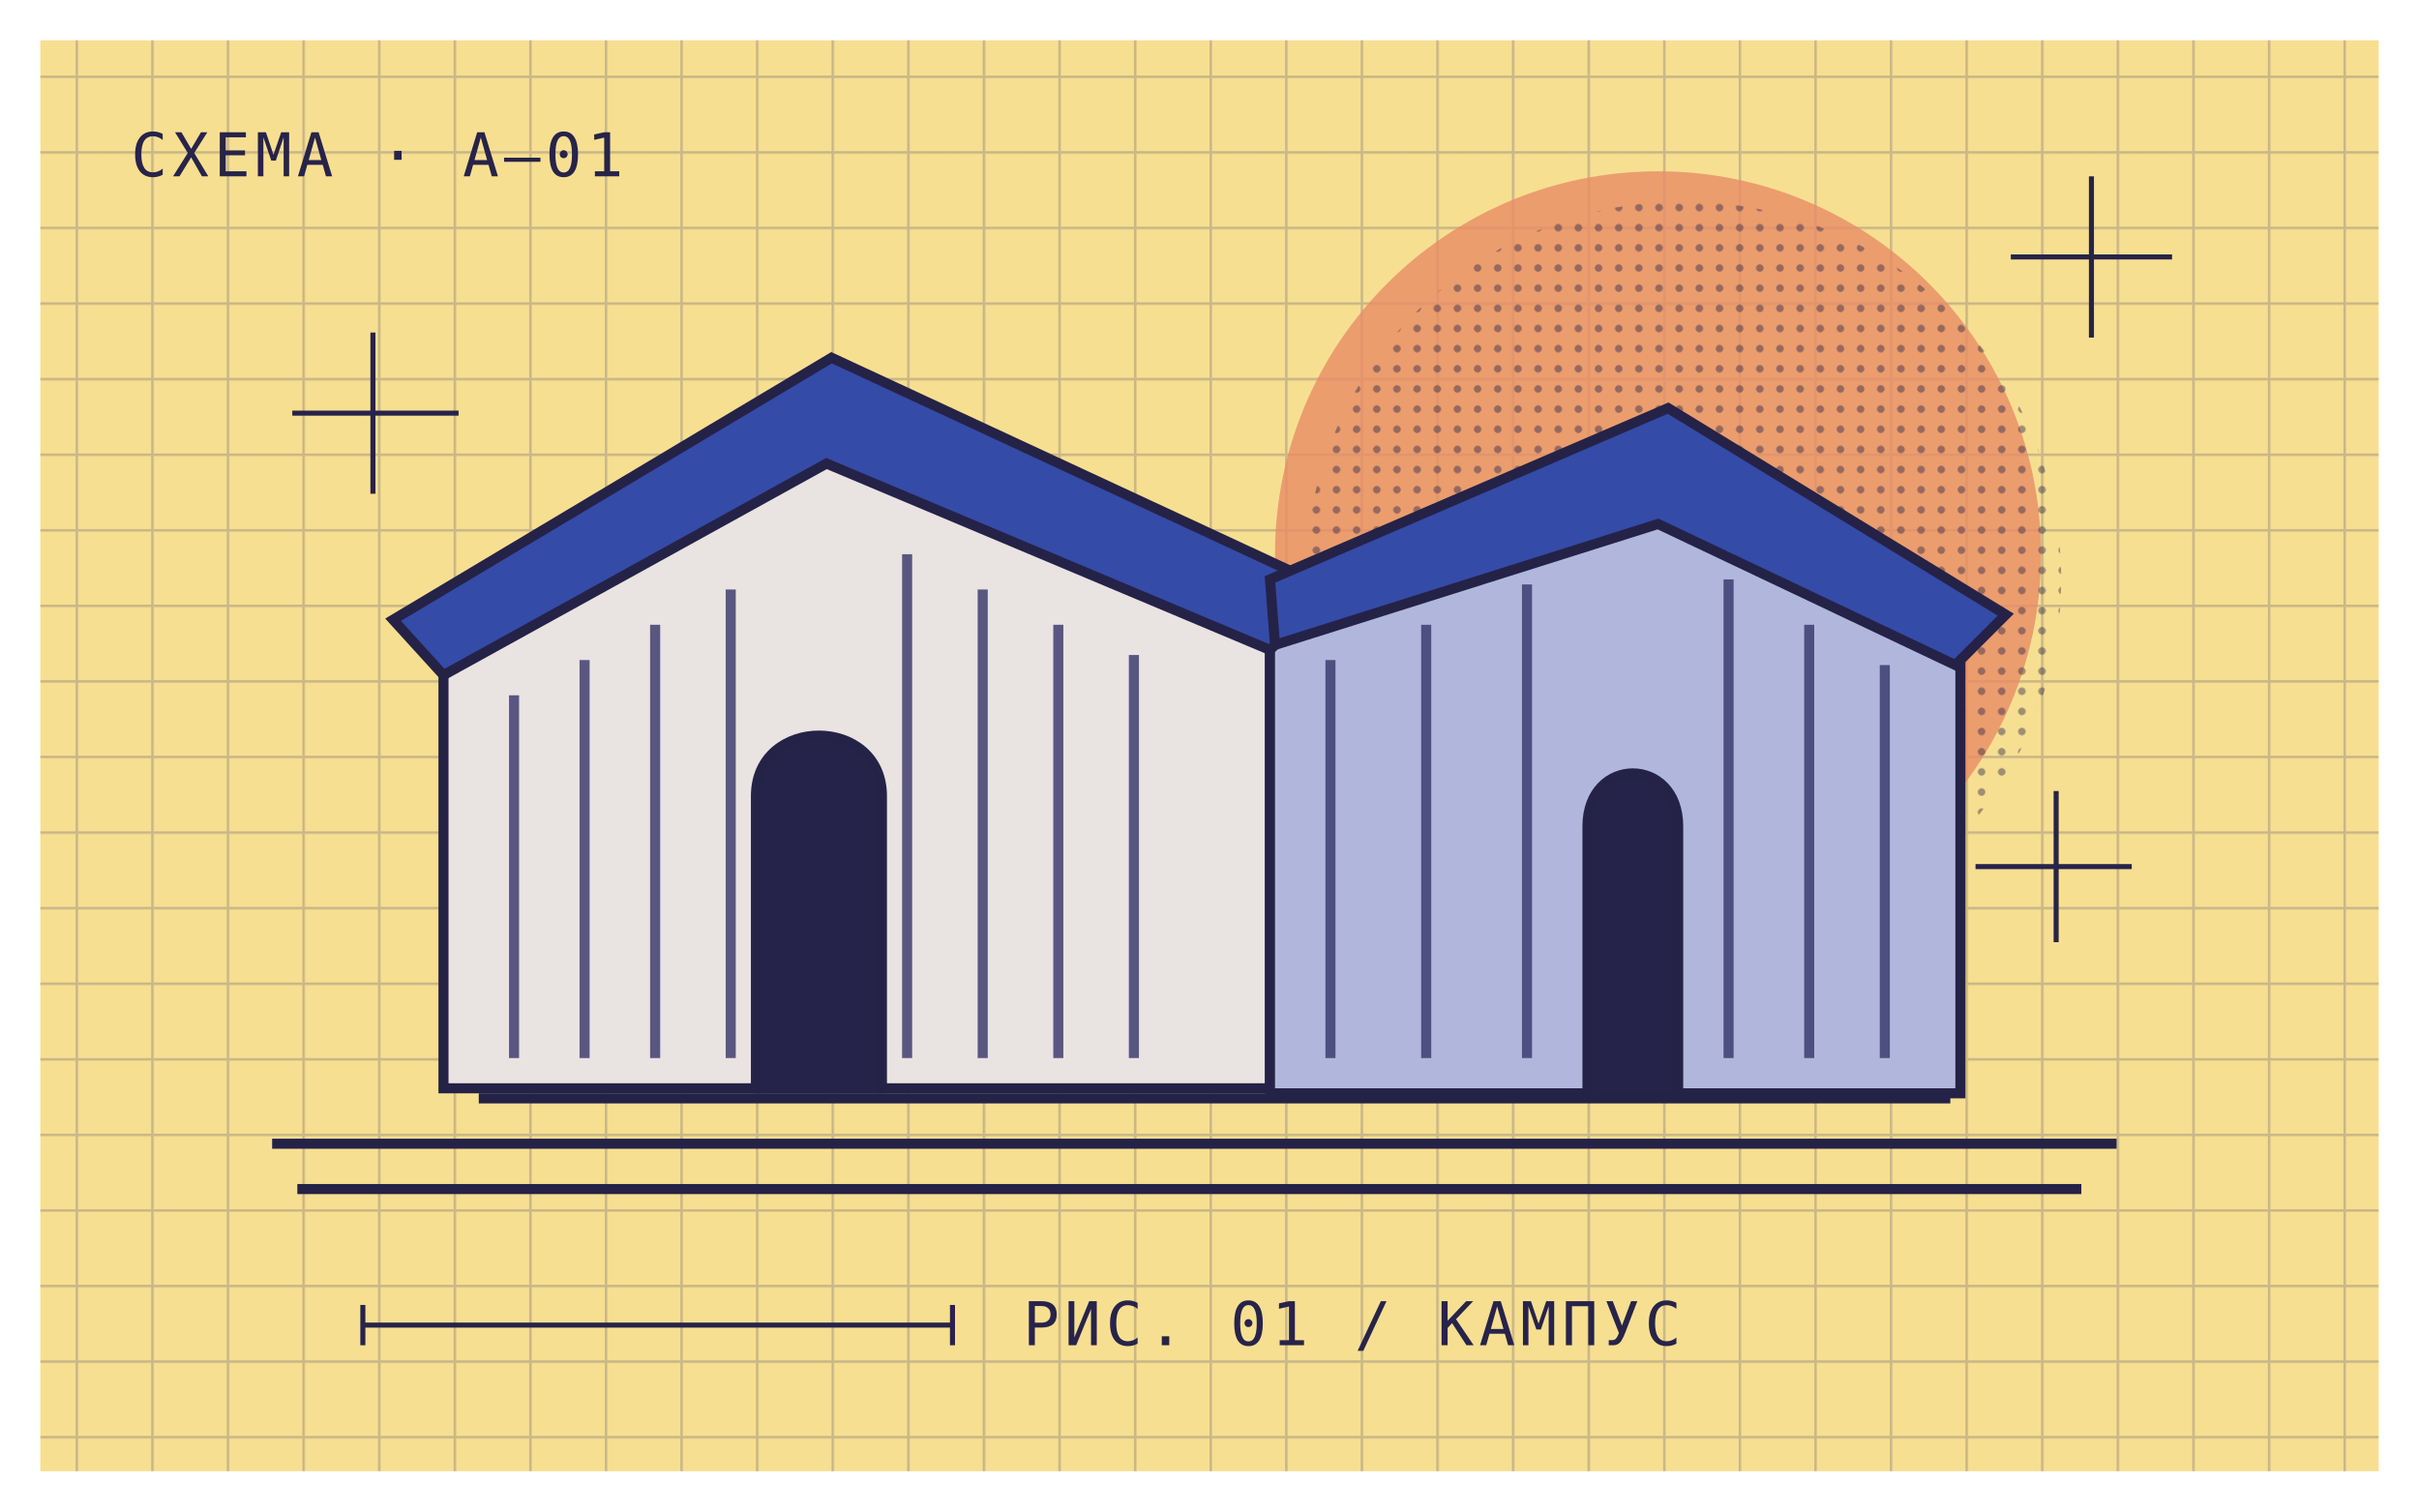
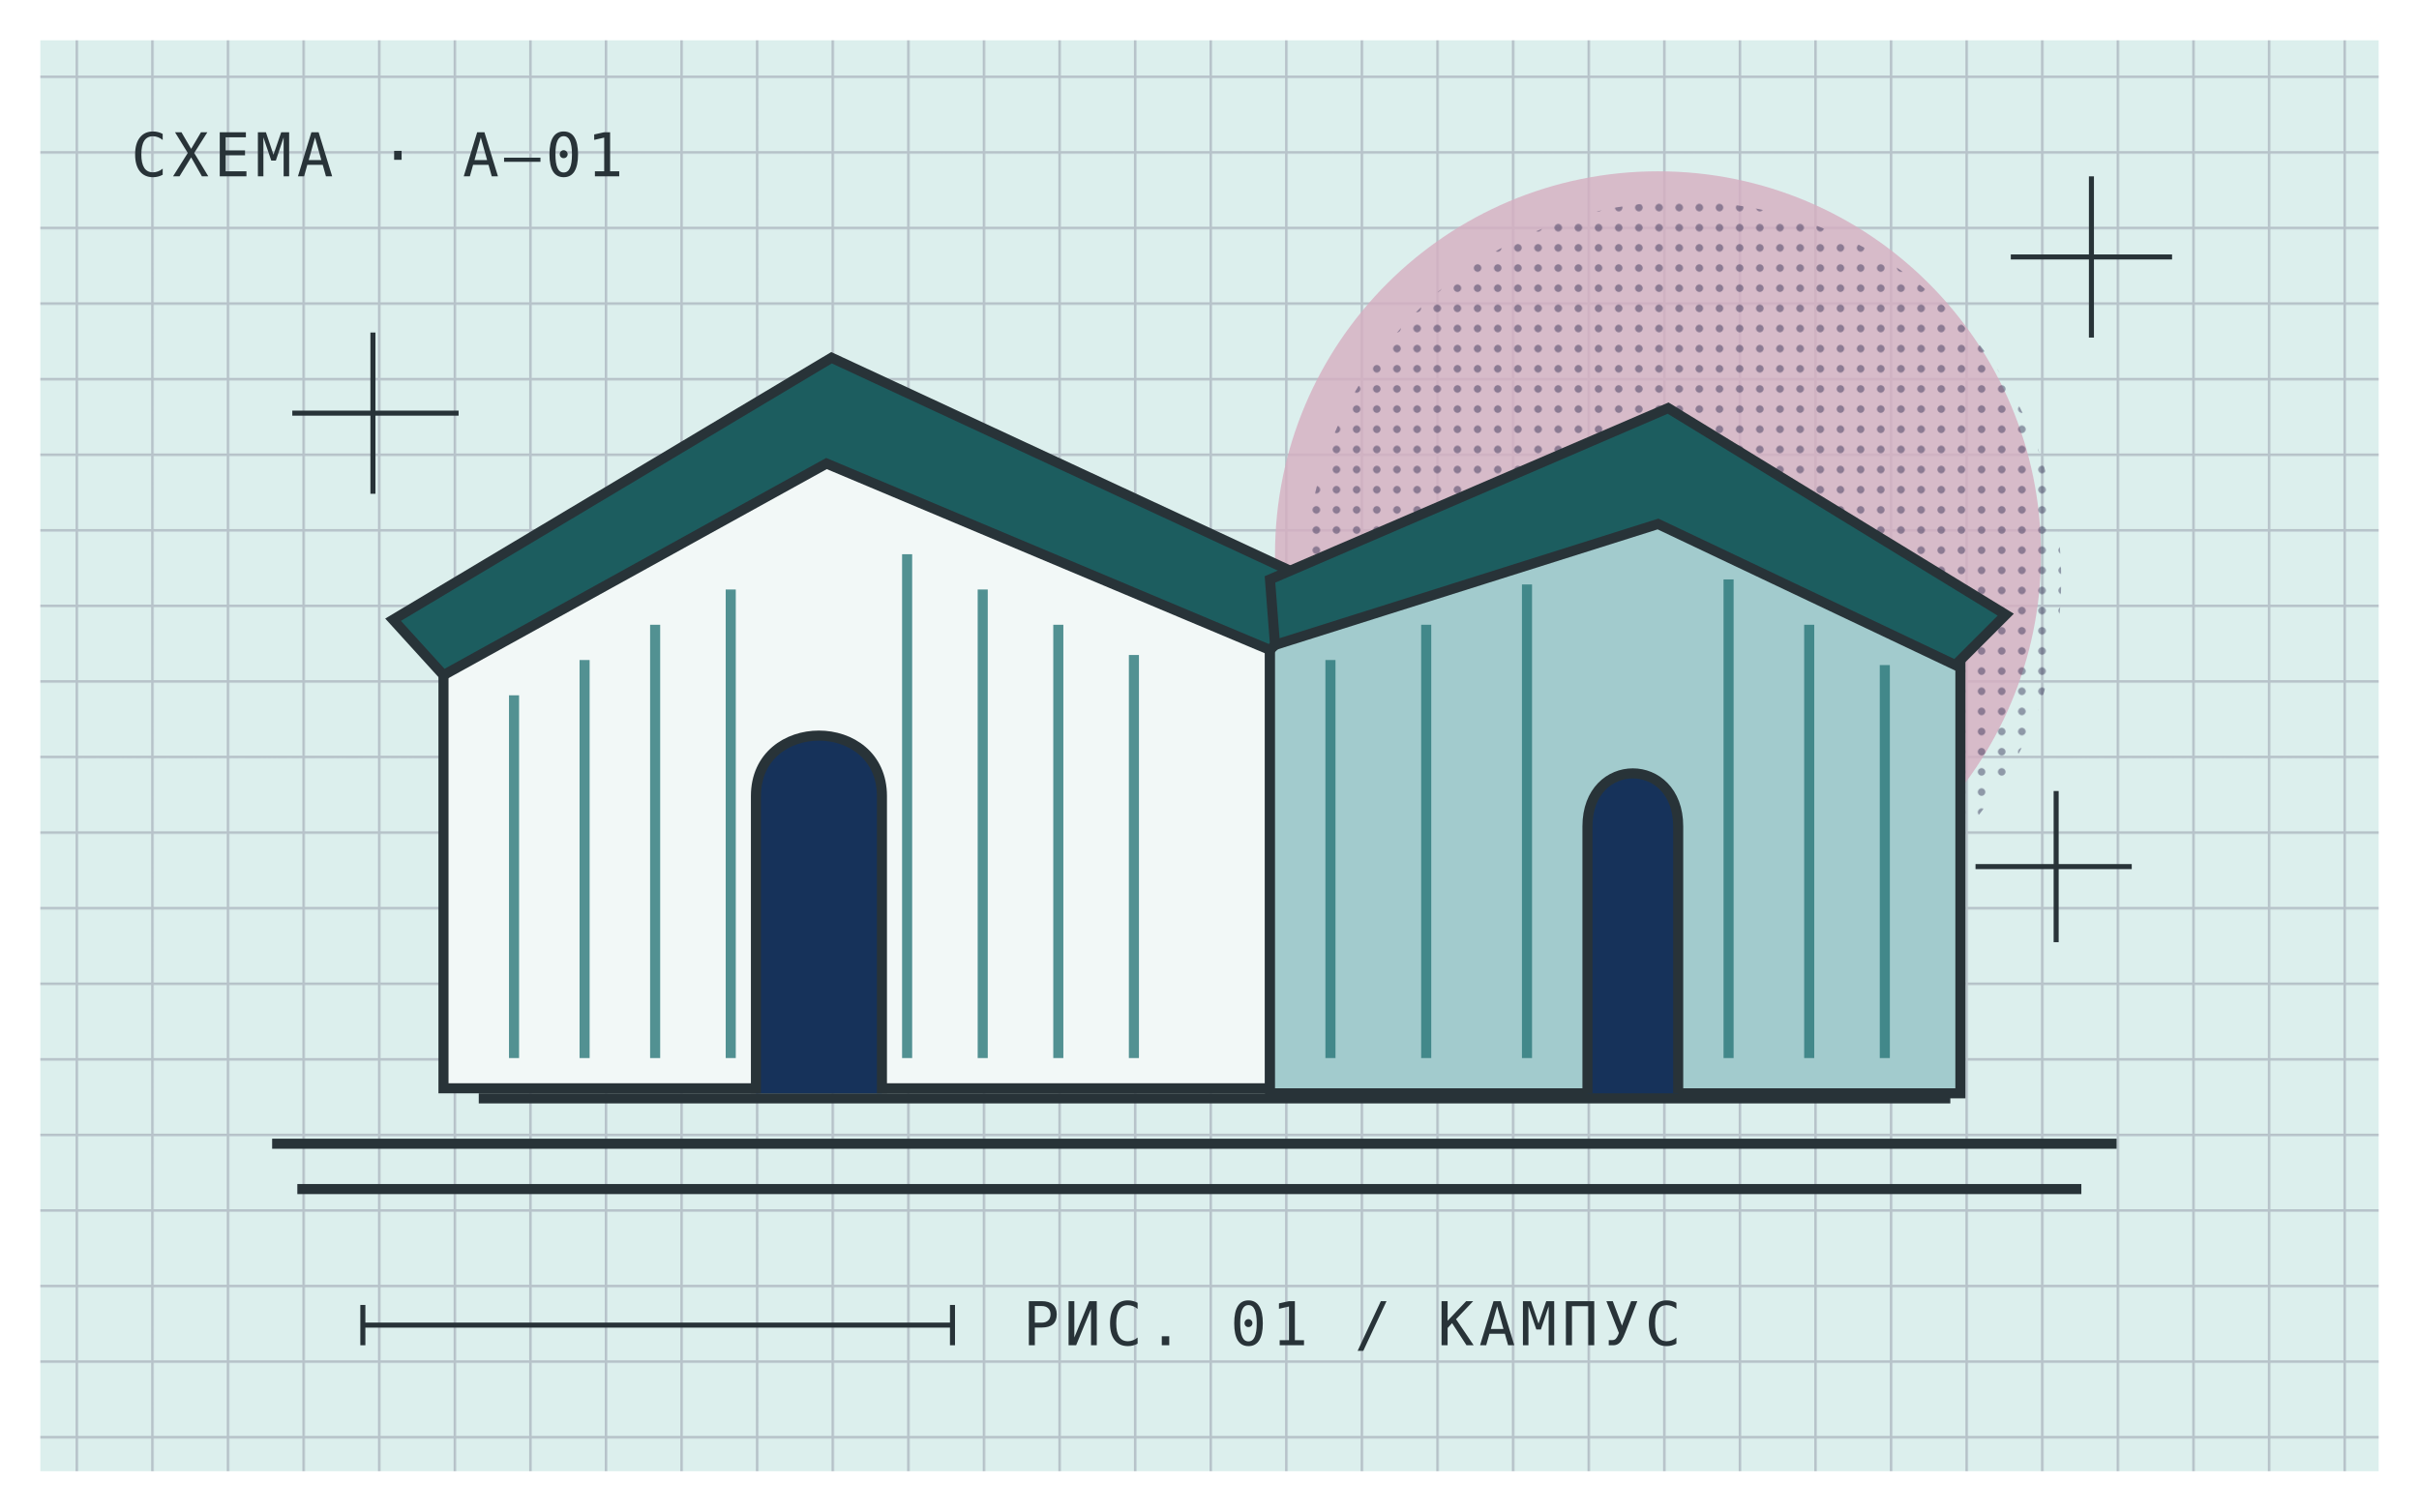
<svg xmlns="http://www.w3.org/2000/svg" viewBox="0 0 480 300" fill="none">
  <defs>
    <pattern id="grid" width="15" height="15" patternUnits="userSpaceOnUse">
      <path d="M15 0H0V15" stroke="#55516e" stroke-opacity=".27" stroke-width="1" />
    </pattern>
    <pattern id="dot" width="4" height="4" patternUnits="userSpaceOnUse">
      <circle cx="1.2" cy="1.2" r=".75" fill="#242247" opacity=".42" />
    </pattern>
  </defs>
-   <rect x="8" y="8" width="464" height="284" fill="#f7df91" />
+   <rect x="8" y="8" width="464" height="284" fill="#dcefed" />
  <rect x="8" y="8" width="464" height="284" fill="url(#grid)" />
-   <circle cx="329" cy="110" r="76" fill="#e98c65" opacity=".8" />
+   <circle cx="329" cy="110" r="76" fill="#d6aec1" opacity=".8" />
  <circle cx="334" cy="115" r="75" fill="url(#dot)" />
-   <path d="M54 227h366M59 236h354M95 218h292" stroke="#252247" stroke-width="2" />
-   <path d="m88 216 0-95 77-39 87 35 0 99z" fill="#e9e3e2" stroke="#252247" stroke-width="2" />
-   <path d="m252 117 78-24 59 30v94H252z" fill="#b1b7dc" stroke="#252247" stroke-width="2" />
-   <path d="m78 123 87-52 99 46-12 12-88-37-76 42z" fill="#344ba8" stroke="#252247" stroke-width="2" />
-   <path d="m252 115 79-34 67 41-10 10-59-28-76 24z" fill="#344ba8" stroke="#252247" stroke-width="2" />
-   <path d="M102 138v72m14-79v79m14-86v86m15-93v93m35-100v100m15-93v93m15-86v86m15-80v80m39-79v79m19-86v86m20-94v94m40-95v95m16-86v86m15-78v78" stroke="#353569" stroke-width="2" opacity=".8" />
-   <path d="M150 217v-59c0-16 25-16 25 0v59m140 0v-53c0-14 18-14 18 0v53" fill="#26234a" stroke="#252247" stroke-width="2" />
-   <path d="M58 82h33m-17-16v32m318 74h31m-15-15v30M72 263h117m-117-4v8m117-8v8M399 51h32m-16-16v32" stroke="#27234a" stroke-width="1" />
-   <g font-family="monospace" fill="#27234a" font-size="12" letter-spacing="1">
+   <path d="M54 227h366M59 236h354M95 218h292" stroke="#283338" stroke-width="2" />
+   <path d="m88 216 0-95 77-39 87 35 0 99z" fill="#f2f8f7" stroke="#283338" stroke-width="2" />
+   <path d="m252 117 78-24 59 30v94H252z" fill="#a2cbcd" stroke="#283338" stroke-width="2" />
+   <path d="m78 123 87-52 99 46-12 12-88-37-76 42z" fill="#1c5d5f" stroke="#283338" stroke-width="2" />
+   <path d="m252 115 79-34 67 41-10 10-59-28-76 24z" fill="#1c5d5f" stroke="#283338" stroke-width="2" />
+   <path d="M102 138v72m14-79v79m14-86v86m15-93v93m35-100v100m15-93v93m15-86v86m15-80v80m39-79v79m19-86v86m20-94v94m40-95v95m16-86v86m15-78v78" stroke="#2a7779" stroke-width="2" opacity=".8" />
+   <path d="M150 217v-59c0-16 25-16 25 0v59m140 0v-53c0-14 18-14 18 0v53" fill="#16325a" stroke="#283338" stroke-width="2" />
+   <path d="M58 82h33m-17-16v32m318 74h31m-15-15v30M72 263h117m-117-4v8m117-8v8M399 51h32m-16-16v32" stroke="#283338" stroke-width="1" />
+   <g font-family="monospace" fill="#283338" font-size="12" letter-spacing="1">
    <text x="203" y="267">РИС. 01 / КАМПУС</text>
    <text x="26" y="35">СХЕМА · А–01</text>
  </g>
</svg>
